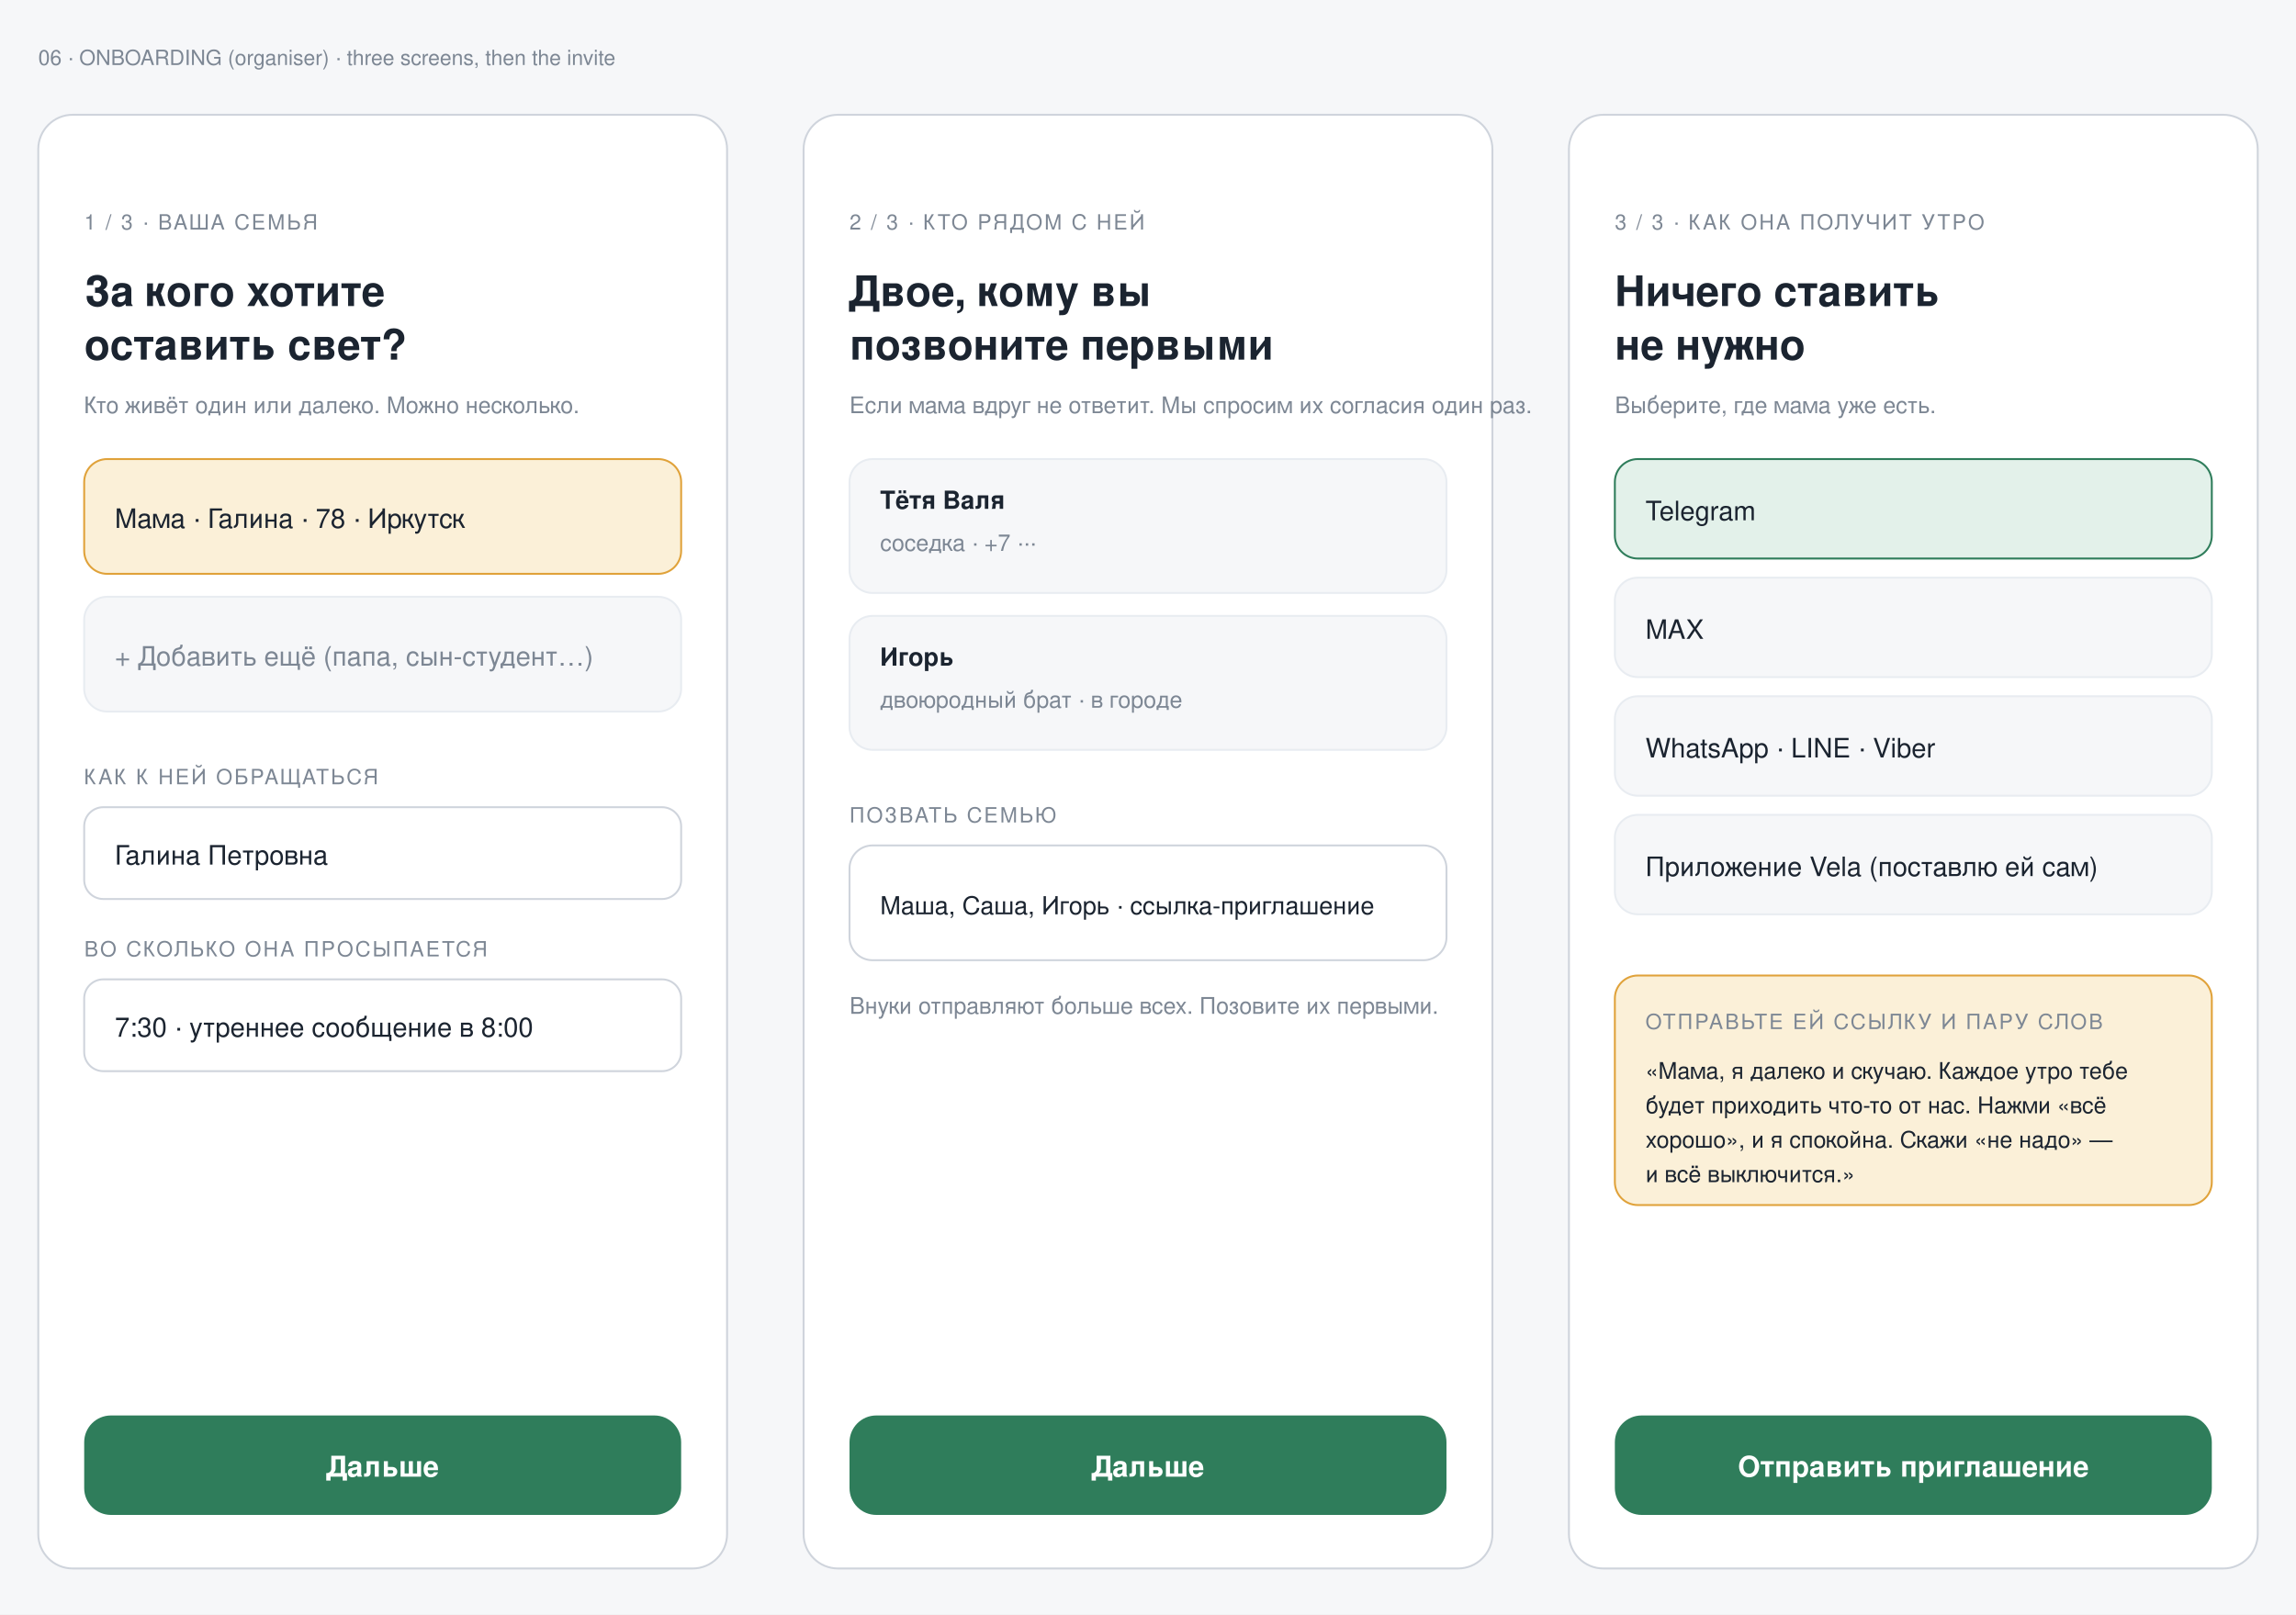
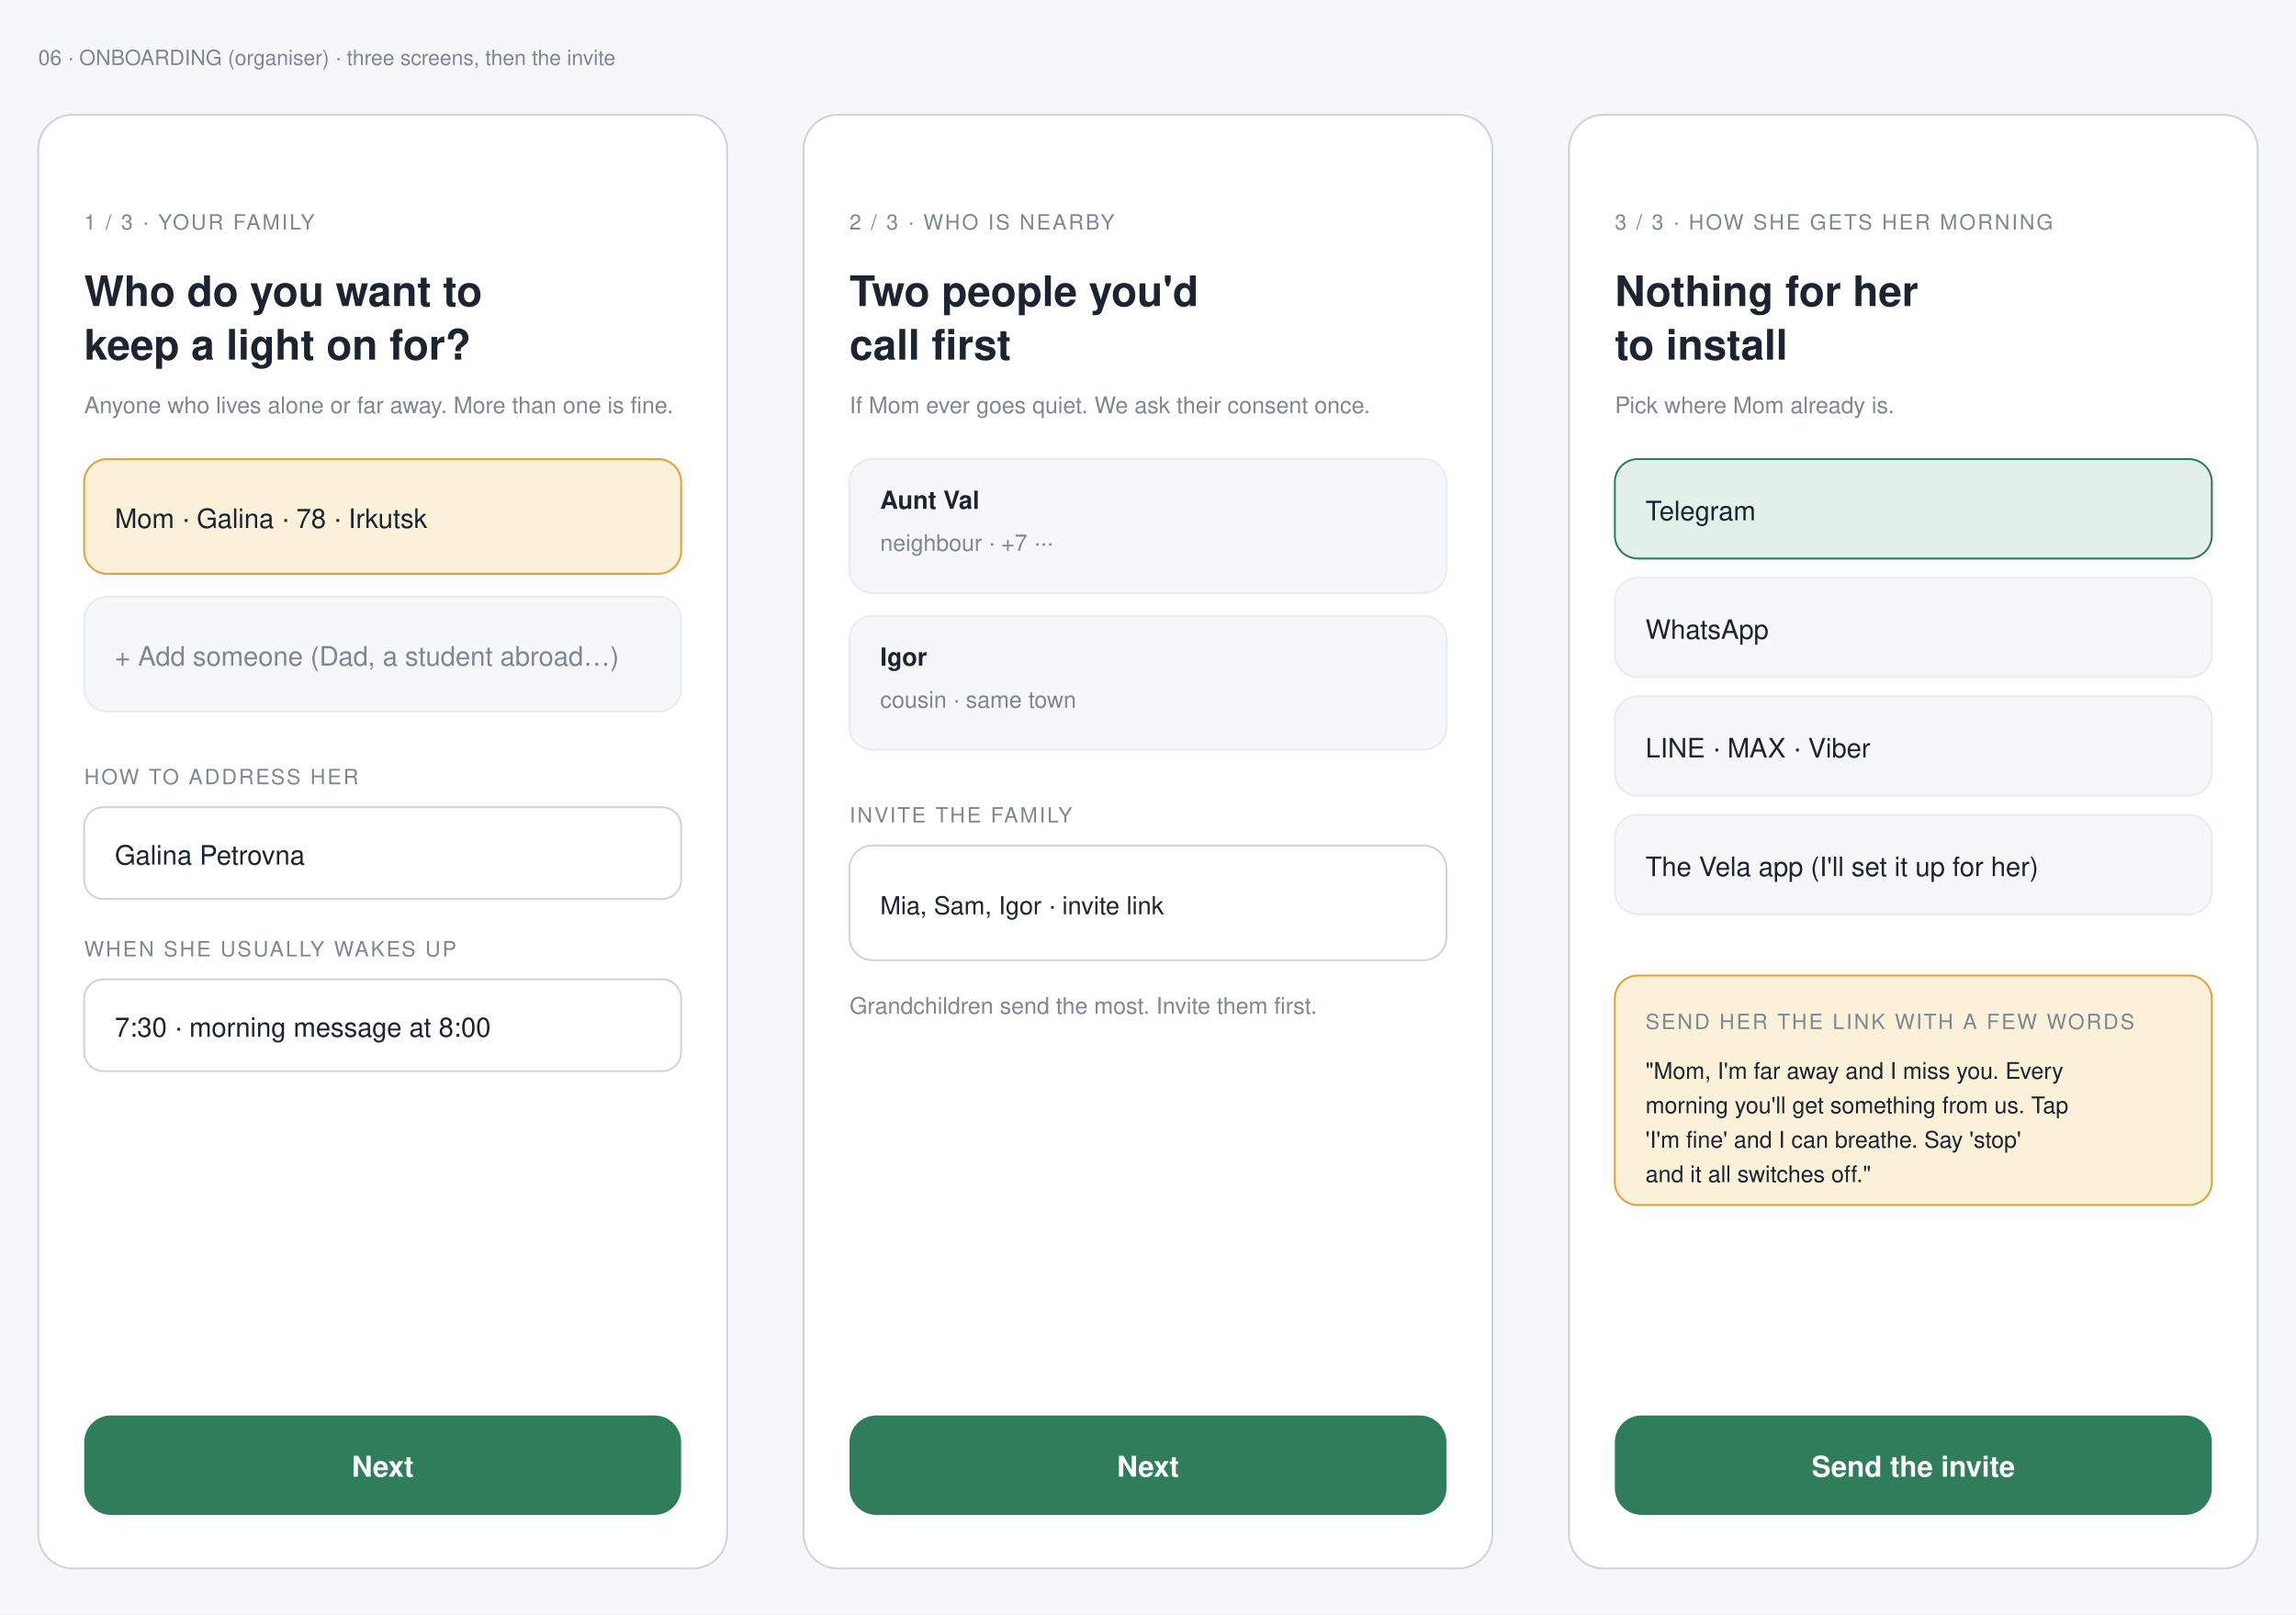
<svg xmlns="http://www.w3.org/2000/svg" width="1200" height="844" viewBox="0 0 1200 844" font-family="Helvetica, Arial, sans-serif">
  <rect width="1200" height="844" fill="#f6f7f9" />
  <text x="20" y="34" font-size="11" fill="#7d8794">06 · ONBOARDING (organiser) · three screens, then the invite</text>
  <g transform="translate(20,60)">
    <rect width="360" height="760" rx="18" fill="#ffffff" stroke="#cfd4dc" />
-     <text x="24" y="60" font-size="11" fill="#7d8794" letter-spacing="1">1 / 3 · ВАША СЕМЬЯ</text>
-     <text x="24" y="100" font-size="22" fill="#1b2430" font-weight="600">За кого хотите</text>
-     <text x="24" y="128" font-size="22" fill="#1b2430" font-weight="600">оставить свет?</text>
-     <text x="24" y="156" font-size="12" fill="#7d8794">Кто живёт один или далеко. Можно несколько.</text>
+     <text x="24" y="60" font-size="11" fill="#7d8794" letter-spacing="1">1 / 3 · YOUR FAMILY</text>
+     <text x="24" y="100" font-size="22" fill="#1b2430" font-weight="600">Who do you want to</text>
+     <text x="24" y="128" font-size="22" fill="#1b2430" font-weight="600">keep a light on for?</text>
+     <text x="24" y="156" font-size="12" fill="#7d8794">Anyone who lives alone or far away. More than one is fine.</text>
    <rect x="24" y="180" width="312" height="60" rx="12" fill="#fbf0d8" stroke="#e0a23a" />
-     <text x="40" y="216" font-size="14" fill="#1b2430">Мама · Галина · 78 · Иркутск</text>
+     <text x="40" y="216" font-size="14" fill="#1b2430">Mom · Galina · 78 · Irkutsk</text>
    <rect x="24" y="252" width="312" height="60" rx="12" fill="#f6f7f9" stroke="#e8ecf1" />
-     <text x="40" y="288" font-size="14" fill="#7d8794">+ Добавить ещё (папа, сын-студент…)</text>
-     <text x="24" y="350" font-size="11" fill="#7d8794" letter-spacing="1">КАК К НЕЙ ОБРАЩАТЬСЯ</text>
+     <text x="40" y="288" font-size="14" fill="#7d8794">+ Add someone (Dad, a student abroad…)</text>
+     <text x="24" y="350" font-size="11" fill="#7d8794" letter-spacing="1">HOW TO ADDRESS HER</text>
    <rect x="24" y="362" width="312" height="48" rx="10" fill="#ffffff" stroke="#cfd4dc" />
-     <text x="40" y="392" font-size="14" fill="#1b2430">Галина Петровна</text>
-     <text x="24" y="440" font-size="11" fill="#7d8794" letter-spacing="1">ВО СКОЛЬКО ОНА ПРОСЫПАЕТСЯ</text>
+     <text x="40" y="392" font-size="14" fill="#1b2430">Galina Petrovna</text>
+     <text x="24" y="440" font-size="11" fill="#7d8794" letter-spacing="1">WHEN SHE USUALLY WAKES UP</text>
    <rect x="24" y="452" width="312" height="48" rx="10" fill="#ffffff" stroke="#cfd4dc" />
-     <text x="40" y="482" font-size="14" fill="#1b2430">7:30 · утреннее сообщение в 8:00</text>
+     <text x="40" y="482" font-size="14" fill="#1b2430">7:30 · morning message at 8:00</text>
    <rect x="24" y="680" width="312" height="52" rx="14" fill="#2f7d5b" />
-     <text x="180" y="712" font-size="15" text-anchor="middle" fill="#fff" font-weight="600">Дальше</text>
+     <text x="180" y="712" font-size="15" text-anchor="middle" fill="#fff" font-weight="600">Next</text>
  </g>
  <g transform="translate(420,60)">
    <rect width="360" height="760" rx="18" fill="#ffffff" stroke="#cfd4dc" />
-     <text x="24" y="60" font-size="11" fill="#7d8794" letter-spacing="1">2 / 3 · КТО РЯДОМ С НЕЙ</text>
-     <text x="24" y="100" font-size="22" fill="#1b2430" font-weight="600">Двое, кому вы</text>
-     <text x="24" y="128" font-size="22" fill="#1b2430" font-weight="600">позвоните первыми</text>
-     <text x="24" y="156" font-size="12" fill="#7d8794">Если мама вдруг не ответит. Мы спросим их согласия один раз.</text>
+     <text x="24" y="60" font-size="11" fill="#7d8794" letter-spacing="1">2 / 3 · WHO IS NEARBY</text>
+     <text x="24" y="100" font-size="22" fill="#1b2430" font-weight="600">Two people you'd</text>
+     <text x="24" y="128" font-size="22" fill="#1b2430" font-weight="600">call first</text>
+     <text x="24" y="156" font-size="12" fill="#7d8794">If Mom ever goes quiet. We ask their consent once.</text>
    <rect x="24" y="180" width="312" height="70" rx="12" fill="#f6f7f9" stroke="#e8ecf1" />
-     <text x="40" y="206" font-size="13" fill="#1b2430" font-weight="600">Тётя Валя</text>
-     <text x="40" y="228" font-size="12" fill="#7d8794">соседка · +7 ···</text>
+     <text x="40" y="206" font-size="13" fill="#1b2430" font-weight="600">Aunt Val</text>
+     <text x="40" y="228" font-size="12" fill="#7d8794">neighbour · +7 ···</text>
    <rect x="24" y="262" width="312" height="70" rx="12" fill="#f6f7f9" stroke="#e8ecf1" />
-     <text x="40" y="288" font-size="13" fill="#1b2430" font-weight="600">Игорь</text>
-     <text x="40" y="310" font-size="12" fill="#7d8794">двоюродный брат · в городе</text>
-     <text x="24" y="370" font-size="11" fill="#7d8794" letter-spacing="1">ПОЗВАТЬ СЕМЬЮ</text>
+     <text x="40" y="288" font-size="13" fill="#1b2430" font-weight="600">Igor</text>
+     <text x="40" y="310" font-size="12" fill="#7d8794">cousin · same town</text>
+     <text x="24" y="370" font-size="11" fill="#7d8794" letter-spacing="1">INVITE THE FAMILY</text>
    <rect x="24" y="382" width="312" height="60" rx="12" fill="#ffffff" stroke="#cfd4dc" />
-     <text x="40" y="418" font-size="13" fill="#1b2430">Маша, Саша, Игорь · ссылка-приглашение</text>
-     <text x="24" y="470" font-size="12" fill="#7d8794">Внуки отправляют больше всех. Позовите их первыми.</text>
+     <text x="40" y="418" font-size="13" fill="#1b2430">Mia, Sam, Igor · invite link</text>
+     <text x="24" y="470" font-size="12" fill="#7d8794">Grandchildren send the most. Invite them first.</text>
    <rect x="24" y="680" width="312" height="52" rx="14" fill="#2f7d5b" />
-     <text x="180" y="712" font-size="15" text-anchor="middle" fill="#fff" font-weight="600">Дальше</text>
+     <text x="180" y="712" font-size="15" text-anchor="middle" fill="#fff" font-weight="600">Next</text>
  </g>
  <g transform="translate(820,60)">
    <rect width="360" height="760" rx="18" fill="#ffffff" stroke="#cfd4dc" />
-     <text x="24" y="60" font-size="11" fill="#7d8794" letter-spacing="1">3 / 3 · КАК ОНА ПОЛУЧИТ УТРО</text>
-     <text x="24" y="100" font-size="22" fill="#1b2430" font-weight="600">Ничего ставить</text>
-     <text x="24" y="128" font-size="22" fill="#1b2430" font-weight="600">не нужно</text>
-     <text x="24" y="156" font-size="12" fill="#7d8794">Выберите, где мама уже есть.</text>
+     <text x="24" y="60" font-size="11" fill="#7d8794" letter-spacing="1">3 / 3 · HOW SHE GETS HER MORNING</text>
+     <text x="24" y="100" font-size="22" fill="#1b2430" font-weight="600">Nothing for her</text>
+     <text x="24" y="128" font-size="22" fill="#1b2430" font-weight="600">to install</text>
+     <text x="24" y="156" font-size="12" fill="#7d8794">Pick where Mom already is.</text>
    <rect x="24" y="180" width="312" height="52" rx="12" fill="#e3f1ea" stroke="#2f7d5b" />
    <text x="40" y="212" font-size="14" fill="#1b2430">Telegram</text>
    <rect x="24" y="242" width="312" height="52" rx="12" fill="#f6f7f9" stroke="#e8ecf1" />
-     <text x="40" y="274" font-size="14" fill="#1b2430">MAX</text>
+     <text x="40" y="274" font-size="14" fill="#1b2430">WhatsApp</text>
    <rect x="24" y="304" width="312" height="52" rx="12" fill="#f6f7f9" stroke="#e8ecf1" />
-     <text x="40" y="336" font-size="14" fill="#1b2430">WhatsApp · LINE · Viber</text>
+     <text x="40" y="336" font-size="14" fill="#1b2430">LINE · MAX · Viber</text>
    <rect x="24" y="366" width="312" height="52" rx="12" fill="#f6f7f9" stroke="#e8ecf1" />
-     <text x="40" y="398" font-size="14" fill="#1b2430">Приложение Vela (поставлю ей сам)</text>
+     <text x="40" y="398" font-size="14" fill="#1b2430">The Vela app (I'll set it up for her)</text>
    <rect x="24" y="450" width="312" height="120" rx="12" fill="#fbf0d8" stroke="#e0a23a" />
-     <text x="40" y="478" font-size="11" fill="#7d8794" letter-spacing="1">ОТПРАВЬТЕ ЕЙ ССЫЛКУ И ПАРУ СЛОВ</text>
-     <text x="40" y="504" font-size="12" fill="#1b2430">«Мама, я далеко и скучаю. Каждое утро тебе</text>
-     <text x="40" y="522" font-size="12" fill="#1b2430">будет приходить что-то от нас. Нажми «всё</text>
-     <text x="40" y="540" font-size="12" fill="#1b2430">хорошо», и я спокойна. Скажи «не надо» —</text>
-     <text x="40" y="558" font-size="12" fill="#1b2430">и всё выключится.»</text>
+     <text x="40" y="478" font-size="11" fill="#7d8794" letter-spacing="1">SEND HER THE LINK WITH A FEW WORDS</text>
+     <text x="40" y="504" font-size="12" fill="#1b2430">"Mom, I'm far away and I miss you. Every</text>
+     <text x="40" y="522" font-size="12" fill="#1b2430">morning you'll get something from us. Tap</text>
+     <text x="40" y="540" font-size="12" fill="#1b2430">'I'm fine' and I can breathe. Say 'stop'</text>
+     <text x="40" y="558" font-size="12" fill="#1b2430">and it all switches off."</text>
    <rect x="24" y="680" width="312" height="52" rx="14" fill="#2f7d5b" />
-     <text x="180" y="712" font-size="15" text-anchor="middle" fill="#fff" font-weight="600">Отправить приглашение</text>
+     <text x="180" y="712" font-size="15" text-anchor="middle" fill="#fff" font-weight="600">Send the invite</text>
  </g>
</svg>
